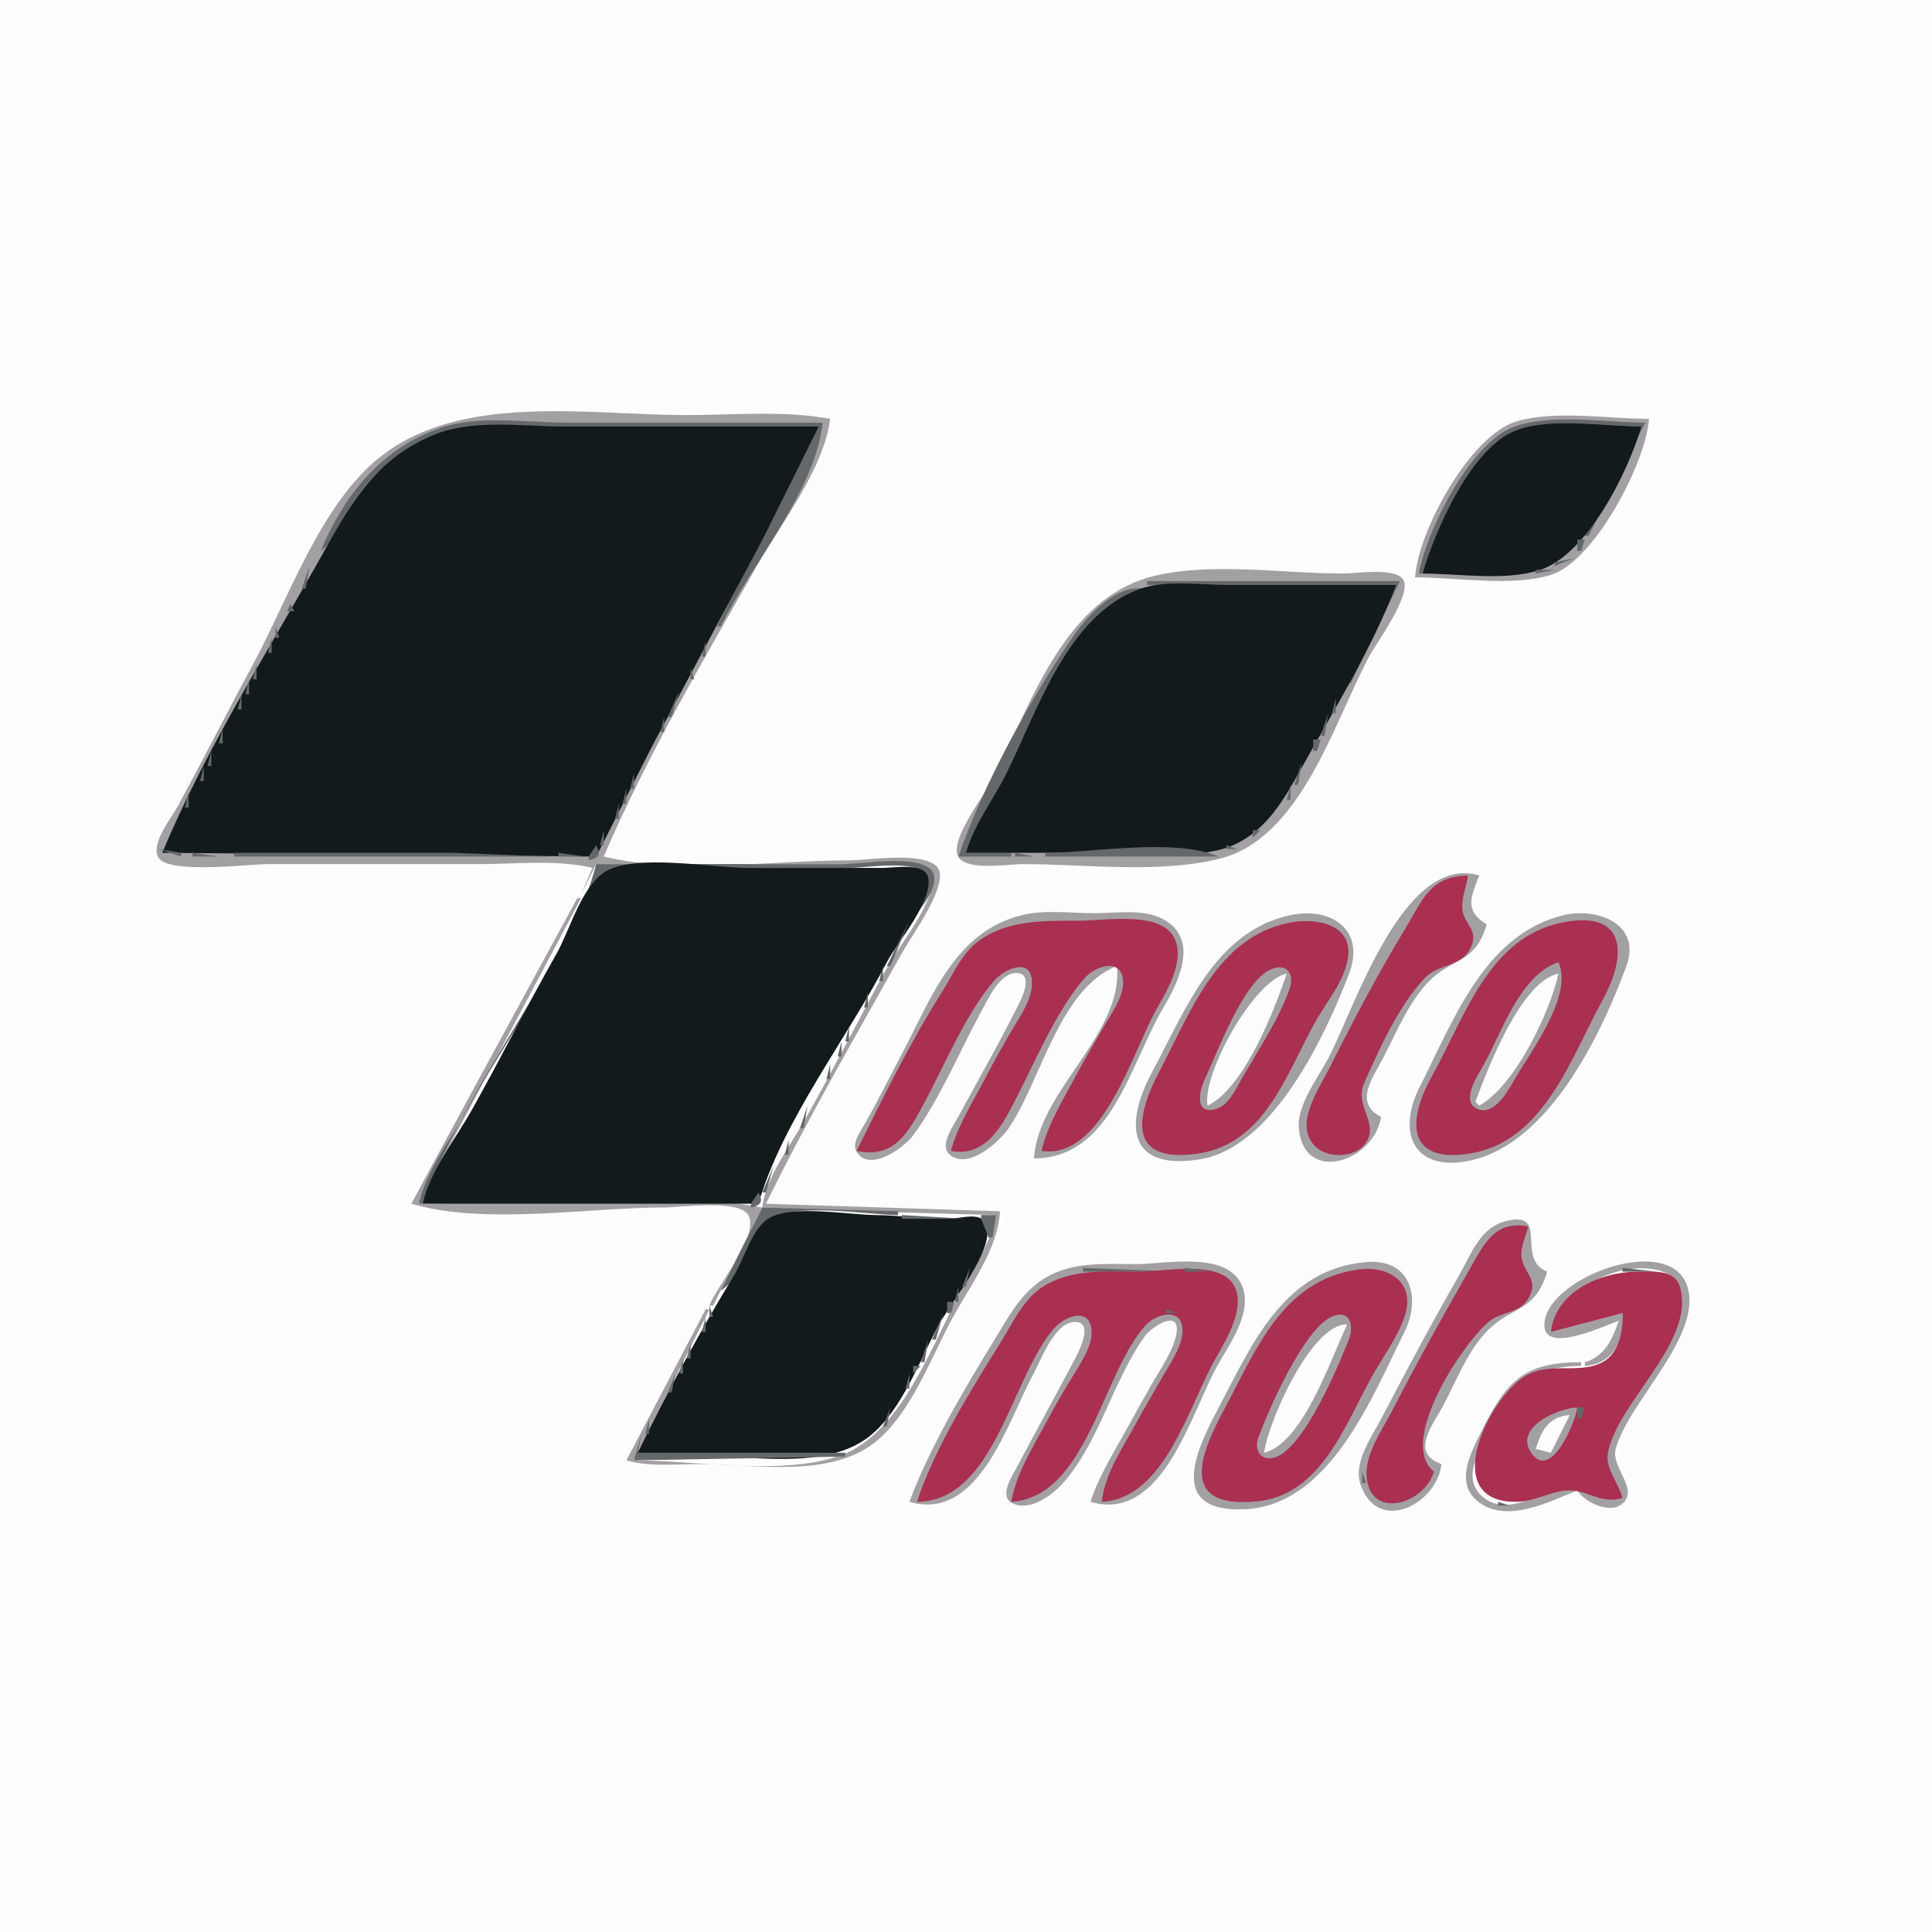
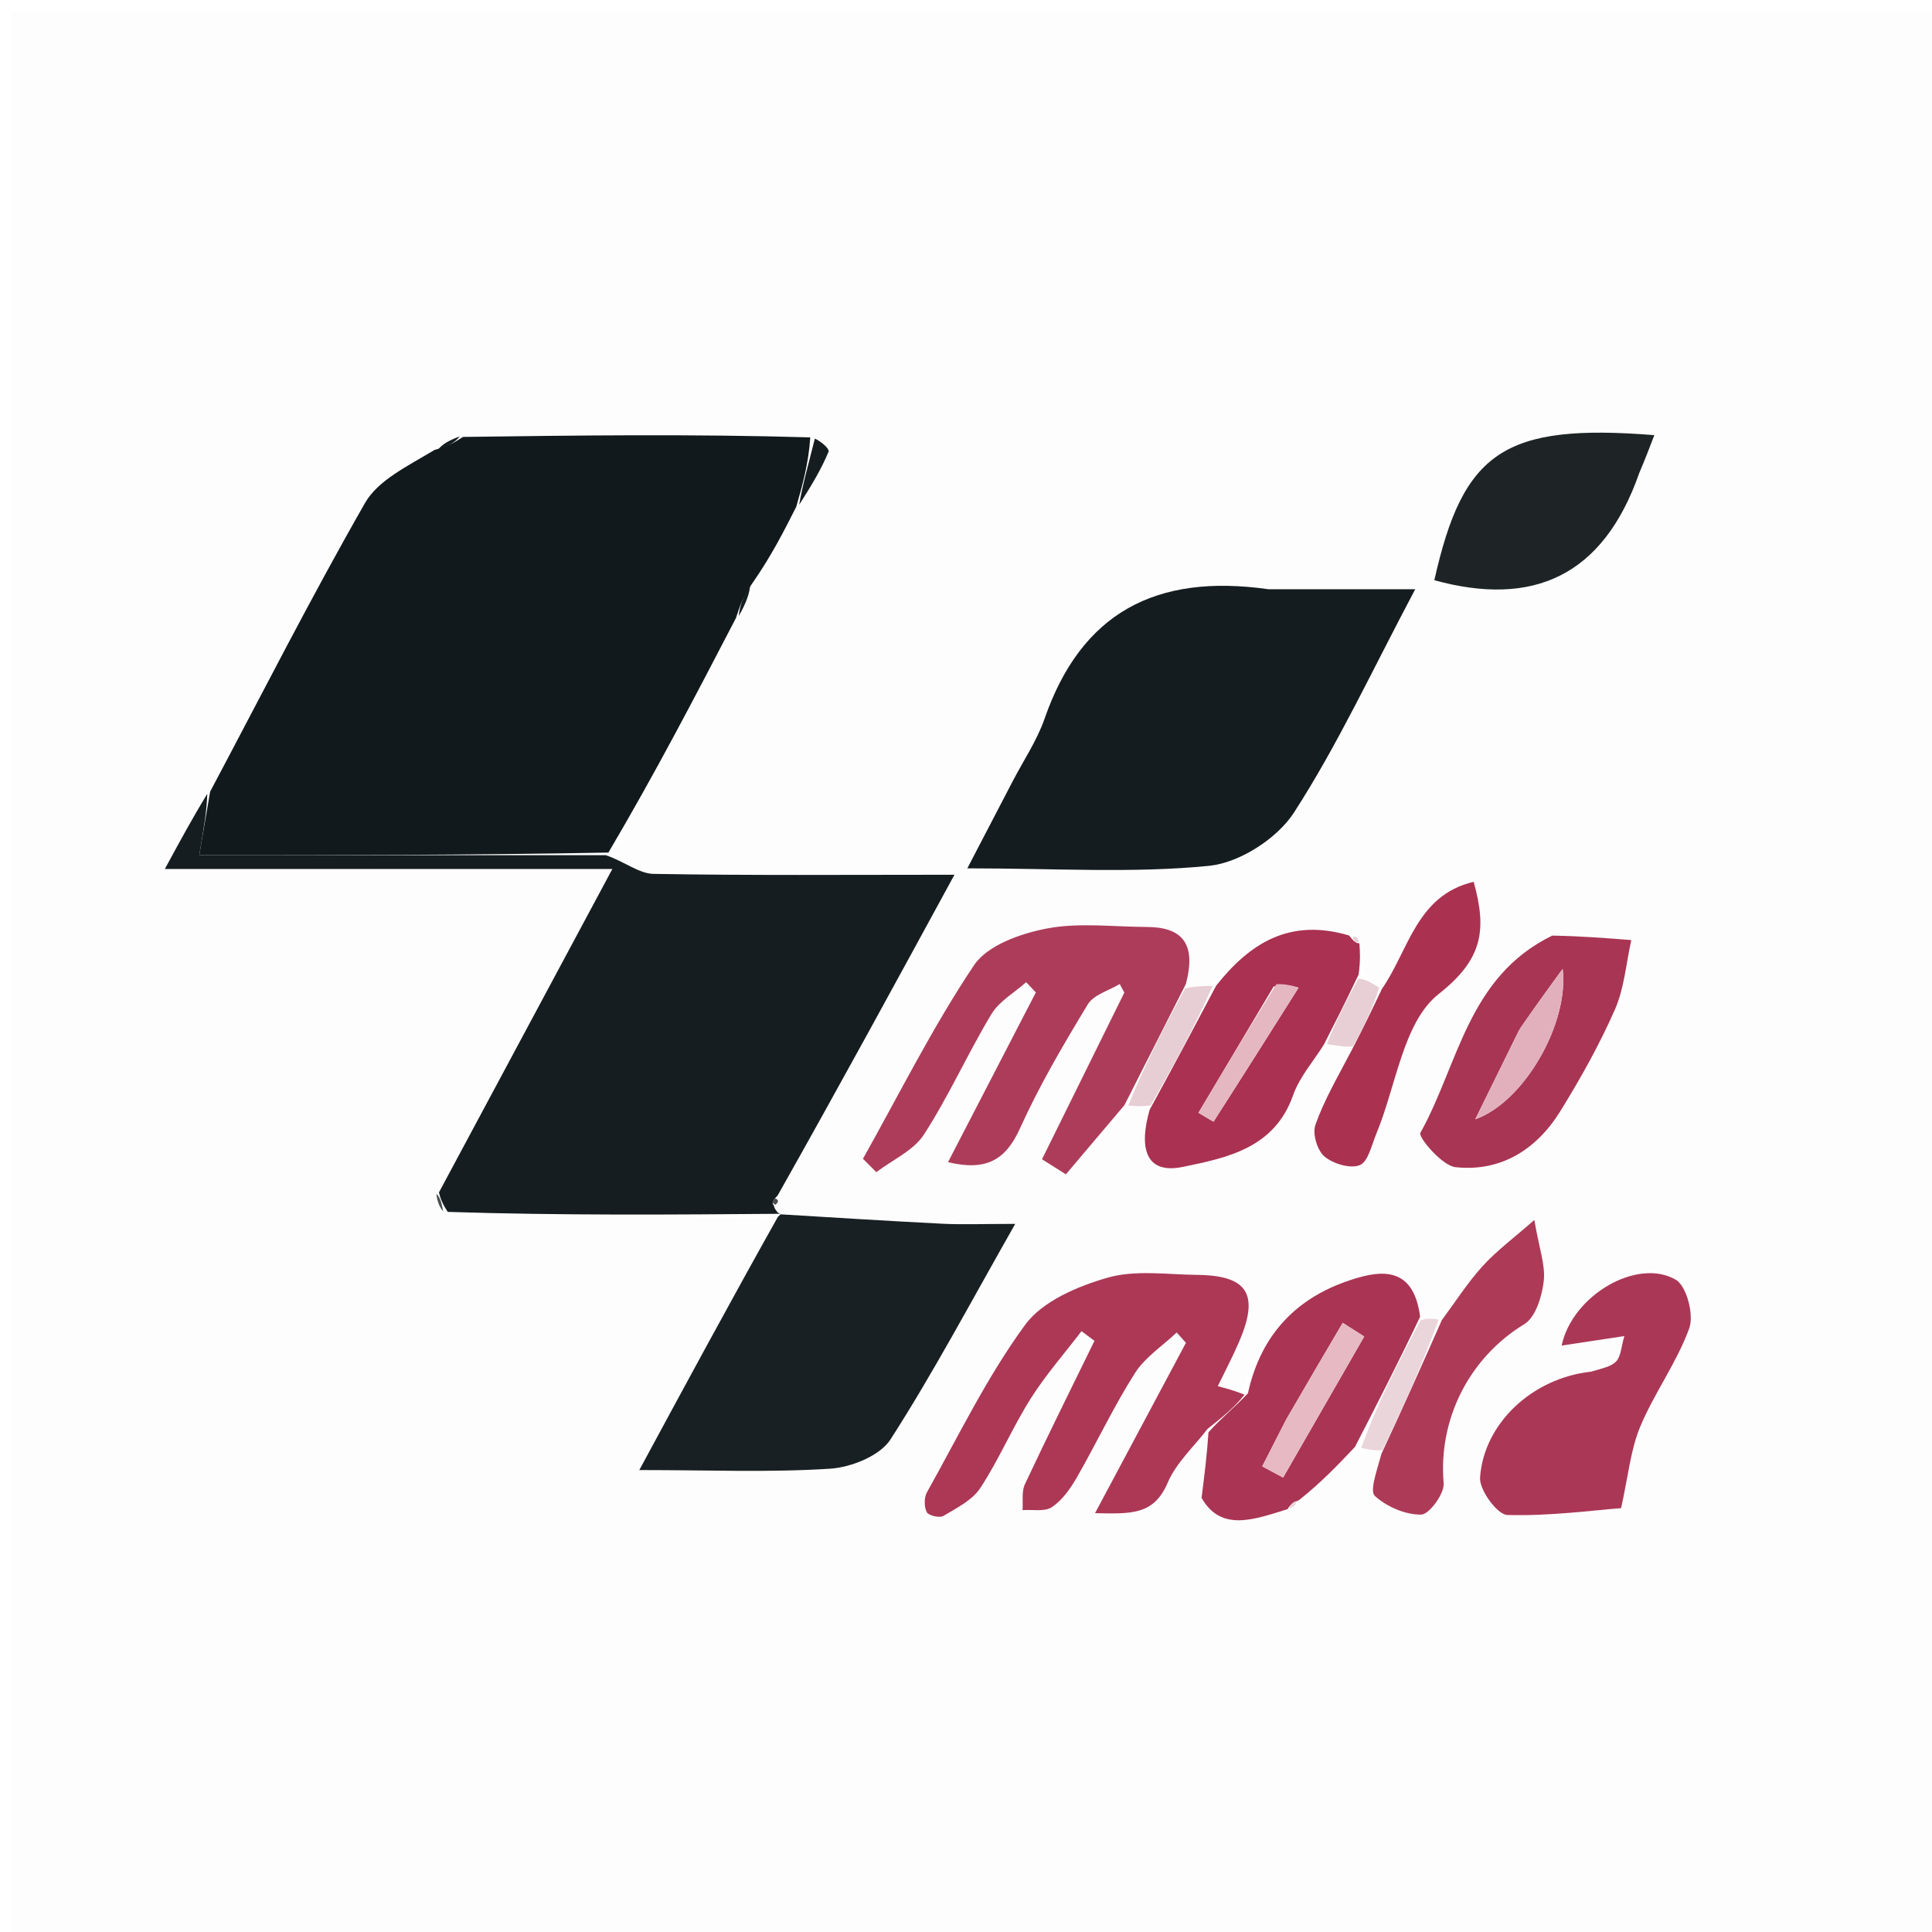
- <svg xmlns="http://www.w3.org/2000/svg" width="512" height="512">
-   <path style="fill:#fefdfd; stroke:none;" d="M0 0L0 512L512 512L512 0L0 0z" />
-   <path style="fill:#a3a0a3; stroke:none;" d="M157 230L154 237L158 229L226 229C230.088 229 245.976 226.701 247.006 232.228C248.193 238.593 238.283 250.567 235.306 256C227.841 269.621 220.814 283.488 213.15 297C209.158 304.037 203.062 311.881 202 320C173.305 314.673 140.192 319 111 319L154 238L153 238L124.705 289.999L109 319C128.432 324.744 155.695 320 176 320C180.275 320 196.547 317.621 198.481 322.318C200.848 328.066 190.056 340.536 188 346L189 346L202 320L227 321L264 322C262.788 328.718 258.563 335.072 255.27 341C247.447 355.082 239.225 379.596 223 385.601C207.674 391.273 184.271 387 168 387L188 347L187 347L166 387C172.012 388.777 178.761 388 185 388C199.602 388 219.634 391.865 231.816 382.275C241.424 374.711 246.797 359.53 252.576 349C257.248 340.486 264.49 330.942 265 321L203 319C214.112 296.275 227.047 274.107 239.349 252C241.526 248.088 252 233.793 248.342 229.742C244.528 225.52 230.264 228 225 228C204.558 228 179.889 231.735 160 227C171.239 200.79 186.467 174.805 200.568 150C207.079 138.547 218.342 124.234 220 111C207.713 108.719 194.469 110 182 110C155.96 110 122.043 103.894 100.428 121.348C84.846 133.93 76.444 158.691 67.08 176C60.257 188.613 53.784 201.421 46.906 214C45.285 216.964 39.687 223.882 42.082 227.397C44.992 231.668 66.067 229 71 229L127 229C136.749 229 147.479 227.733 157 230M375 153C385.899 153 400.564 155.575 411 152.348C422.55 148.777 436.264 122.459 437 111C426.258 111 412.342 108.649 402 111.638C389.648 115.208 375.816 140.721 375 153z" />
-   <path style="fill:#65686a; stroke:none;" d="M85 146C89.494 142.846 91.321 136.499 94.36 132C98.589 125.738 104.291 120.961 111.004 117.525C122.969 111.399 135.935 113 149 113L217 113L190 166L191 166C198.911 149.792 216.152 130.042 218 112L150 112C139.691 112 126.86 109.967 117 113.301C101.221 118.636 91.22 131.064 85 146M376 152L377 152C381.9 140.234 389.652 119.696 402 114.367C411.109 110.436 425.197 113 435 113L420 142L421 142L436 112C425.471 112 410.939 109.422 401.015 113.188C389.619 117.513 378.065 140.549 376 152z" />
-   <path style="fill:#121a1c; stroke:none;" d="M43 226L158 227L172.691 198L202.079 143L217 113L149 113C138.132 113 125.215 111.022 115 115.229C98.138 122.174 91.955 135.471 83.454 150.439C69.643 174.755 53.742 200.207 43 226M377 152C386.564 152 398.846 154.04 408 151.084C420.66 146.997 431.415 125.208 435 113C425.067 113 411.401 110.576 402 113.97C390.047 118.286 380.331 140.437 377 152z" />
-   <path style="fill:#65686a; stroke:none;" d="M418 143L418 146L419 146L420 143L418 143M417 146L418 147L417 146M84 147L83 150L84 147M412 149L412 150L417 148L412 149M82 150L80 156L81 156L82 150M407 151L407 152L412 151L407 151z" />
-   <path style="fill:#a3a0a3; stroke:none;" d="M306 152.598C282.182 158.315 273.26 186.274 263.46 205.985C261.418 210.093 251.088 222.918 254.083 227.258C256.538 230.816 267.23 229 271 229C287.645 229 306.735 231.56 323 227.624C344.797 222.35 353.491 191.399 362.836 174C364.815 170.314 374.283 157.485 371.864 153.603C369.793 150.281 359.386 152 356 152C340.403 152 321.17 148.957 306 152.598z" />
-   <path style="fill:#65686a; stroke:none;" d="M304 154L304 155L370 155L357 181L358 181L371 154L304 154M254 227L268 227L268 226L256 226C258.943 218.967 263.317 212.789 266.688 206C275.911 187.424 283.335 165.372 303 156C296.092 154.849 288.415 162.831 284.839 168C273.343 184.618 260.509 207.915 254 227z" />
-   <path style="fill:#121a1c; stroke:none;" d="M256 226L302 226C310.155 226 319.378 227.323 326.985 223.901C335.659 220 340.228 211.937 344.651 204C353.386 188.324 363.686 171.776 370 155L325 155C317.77 155 308.879 153.612 302 156.105C282.89 163.03 275.042 188.173 266.688 205C263.182 212.06 258.213 218.334 256 226z" />
-   <path style="fill:#65686a; stroke:none;" d="M79.333 156.667L79.667 157.333L79.333 156.667M78.333 158.667L78.667 159.333L78.333 158.667M77 160L76 162L78 162L77 160M75.333 163.667L75.667 164.333L75.333 163.667M74 165L75 166L74 165M73 166L73 169L74 169L73 166M189 167L188 170L189 167M72 169L71 173L72 173L72 169M187 170L186 174L187 174L187 170M70 173L69 176L70 173M185.333 174.667L185.667 175.333L185.333 174.667M68 176L67 180L68 180L68 176M184 176L185 177L184 176M183 177L183 180L184 180L183 177M66 180L65 184L66 184L66 180M182 180L183 181L182 180M181.333 181.667L181.667 182.333L181.333 181.667M356 182L357 183L356 182M180 183L177 190L178 190L180 183M355.333 183.667L355.667 184.333L355.333 183.667M64 184L63 188L64 188L64 184M354 185L353 189L354 189L354 185M62.333 188.667L62.667 189.333L62.333 188.667M352 189L350 195L351 195L352 189M61 190L60 193L61 190M176 190L175 194L176 194L176 190M59 193L58 197L59 197L59 193M174.333 194.667L174.667 195.333L174.333 194.667M173.333 196.667L173.667 197.333L173.333 196.667M348 196L348 199L349 199L350 196L348 196M57.333 197.667L57.667 198.333L57.333 197.667M172 198L173 199L172 198M56 199L55 203L56 203L56 199M347 199L346 202L347 199M171 200L172 201L171 200M170.333 201.667L170.667 202.333L170.333 201.667M345 202L343 208L344 208L345 202M54 203L53 207L54 207L54 203M169.333 203.667L169.667 204.333L169.333 203.667M168 205L167 209L168 209L168 205M52 207L51 210L52 207M342 208L341 212L342 212L342 208M166 209L165 213L166 213L166 209M50 210L49 214L50 214L50 210M340 212L341 213L340 212M164 213L163 217L164 217L164 213M339 213L340 214L339 213M48.333 214.667L48.667 215.333L48.333 214.667M338 214L334 220L338 214M47 216L48 217L47 216M46.333 217.667L46.667 218.333L46.333 217.667M162 217L161 220L162 217M45.333 219.667L45.667 220.333L45.333 219.667M160 220L159 224L160 224L160 220M332 220L332 222L334 220L332 220M44.333 221.667L44.667 222.333L44.333 221.667M329.667 222.333L330.333 222.667L329.667 222.333M43.333 223.667L43.667 224.333L43.333 223.667M328 223L329 224L328 223M158 224L156 227L156 228C158.649 227.432 159.355 226.412 158 224M325 224L325 225L328 225L325 224M42 225L48 227L48 226L42 225M323.667 225.333L324.333 225.667L323.667 225.333M51 226L51 227L58 227L51 226M62 226L62 227L146 227L120 226L62 226M148 226L148 227L155 227L148 226M269 226L269 227L274 227L269 226M277 226L277 227L323 227C311.061 221.99 290.003 226 277 226M158 229C152.372 250.845 134.806 274.24 123.83 294C119.438 301.907 113.033 310.113 111 319L112 319C120.284 296.374 136.068 273.717 148 252.715C151.513 246.532 155.042 233.475 162.104 230.603C167.288 228.495 175.465 230 181 230L225 230C229.478 230 241.826 227.855 245.069 231.434C247.382 233.985 242.909 240.334 242 243C244.318 240.706 250.134 233.298 246.381 230.179C242.01 226.546 228.473 229 223 229L158 229z" />
-   <path style="fill:#121a1c; stroke:none;" d="M112 319L201 319C207.296 297.188 224.468 275.218 235.025 255C237.78 249.722 247.527 238.54 245.918 232.318C244.957 228.602 236.791 230 234 230L198 230C188.745 230 168.277 226.133 160.376 231.028C154.059 234.941 151.035 246.478 147.5 252.715C139.786 266.323 132.767 280.358 125.125 294C120.726 301.853 114.022 310.184 112 319z" />
-   <path style="fill:#a3a0a3; stroke:none;" d="M366 296C358.585 292.224 363.916 285.501 366.742 280C370.085 273.494 373.399 265.553 378.518 260.228C384.819 253.675 390.899 255.563 394 245C387.984 241.328 389.76 237.787 392 232C372.151 226.135 359.383 266.012 352.245 280C349.498 285.381 343.662 292.678 344.202 299C345.488 314.057 364.218 307.845 366 296z" />
-   <path style="fill:#a93050; stroke:none;" d="M389 232C378.876 232.294 377.132 238.328 372.47 246C365.243 257.894 358.578 270.546 352.347 283C349.57 288.55 342.833 297.892 348.434 303.682C352.014 307.383 360.236 306.892 362.485 301.941C364.793 296.859 358.957 292.815 361.53 287C365.534 277.951 370.697 266.466 377.554 259.214C381.25 255.305 387.483 256.344 389.847 250.949C391.902 246.262 387.946 245.027 387.522 240.896C387.233 238.072 388.716 234.848 389 232z" />
-   <path style="fill:#65686a; stroke:none;" d="M389 232L390 233L389 232M388 236L389 237L388 236z" />
-   <path style="fill:#a3a0a3; stroke:none;" d="M296 256C297.738 274.162 275.204 288.882 274 307C294.584 306.941 299.478 281.923 308.34 267C312.592 259.84 317.895 248.573 307.985 243.457C302.851 240.807 295.597 242 290 242C283.93 242 276.93 241.051 271 242.47C253.152 246.741 246.883 264.34 239.16 279C235.822 285.337 232.611 291.761 229.093 298C227.985 299.963 225.539 303.063 227.086 305.397C230.606 310.708 239.661 304.061 241.946 300.957C249.214 291.086 254.205 278.758 260.081 268C261.837 264.785 265.143 257.319 269.809 257.886C274.624 258.471 269.472 267.079 268.495 269C263.874 278.093 258.767 287.011 253.92 296C252.68 298.299 248.856 303.566 251.647 305.971C256.516 310.169 264.826 302.612 267.301 298.996C275.962 286.346 280.645 262.042 296 256M342 242.518C321.886 246.808 314.146 267.727 305.374 284C298.012 297.659 298.567 310.36 318 307.23C337.432 304.1 351.245 274.436 357.532 258C361.929 246.504 352.859 240.202 342 242.518z" />
-   <path style="fill:#65686a; stroke:none;" d="M374 242L375 243L374 242z" />
-   <path style="fill:#a3a0a3; stroke:none;" d="M414 242.61C393.213 247.933 385.078 270.683 376.258 288C369.965 300.356 374.807 310.952 390 307.471C410.571 302.757 424.294 274.328 431.009 256C435.128 244.757 423.096 240.28 414 242.61z" />
-   <path style="fill:#65686a; stroke:none;" d="M241 244L235 256L236 256L241 244M270.667 244.333L271.333 244.667L270.667 244.333z" />
-   <path style="fill:#a93050; stroke:none;" d="M227 305C237.196 307.189 240.88 299.805 245.084 292C250.564 281.826 255.868 268.806 263.34 260.019C266.318 256.516 273.848 253.337 273.472 261.005C273.254 265.465 269.738 270.257 267.576 274C265.473 277.638 263.418 281.265 261.49 285C258.11 291.549 253.971 297.853 252 305C260.969 306.732 265.297 298.774 268.82 291.999C274.1 281.845 279.976 267.644 287.519 259.109C290.227 256.044 297.226 253.589 297.644 260.019C297.913 264.174 293.95 269.529 291.989 272.985C289.706 277.009 287.328 280.905 285.16 285.001C281.743 291.457 277.7 297.846 276 305C292.314 307.451 300.232 278.233 306.731 267C309.569 262.094 314.313 253.872 310.972 248.144C307.041 241.405 292.503 244 286 244C277.176 244 267.742 243.722 260.04 248.874C254.934 252.29 252.733 258 249.576 263C241.216 276.236 233.935 290.996 227 305z" />
-   <path style="fill:#65686a; stroke:none;" d="M305.667 244.333L306.333 244.667L305.667 244.333M340.667 244.333L341.333 244.667L340.667 244.333z" />
-   <path style="fill:#a93050; stroke:none;" d="M342 244.468C322.533 248.139 315.478 268.358 307.219 284C301.028 295.727 298.62 308.217 317 305.786C335.125 303.389 340.853 284.736 348.449 271C351.434 265.603 356.18 260.265 357.201 254C358.689 244.863 348.766 243.192 342 244.468z" />
-   <path style="fill:#65686a; stroke:none;" d="M413 244L414 245L413 244z" />
-   <path style="fill:#a93050; stroke:none;" d="M414 244.478C394.441 248.413 388.163 269.704 379.576 285C373.186 296.385 372.378 308.186 389 305.79C409.102 302.892 416.258 280.394 424.718 265C431.224 253.16 431.2 241.018 414 244.478z" />
-   <path style="fill:#65686a; stroke:none;" d="M423.667 244.333L424.333 244.667L423.667 244.333M309 245L310 246L309 245M337 245L338 246L337 245M354 245L355 246L354 245M391.333 245.667L391.667 246.333L391.333 245.667M428 245L429 246L428 245M265 246L266 247L265 246M372 246L373 247L372 246M408 246L409 247L408 246M311 247L312 248L311 247M333 247L334 248L333 247M356 247L357 248L356 247M429 247L430 248L429 247M402 249L403 250L402 249M357 250L358 251L357 250M369 250L370 251L369 250M368 253L369 254L368 253M367 254L368 255L367 254M267 255L268 256L267 255M291 255L292 256L291 255M385 255L386 256L385 255z" />
-   <path style="fill:#a3a0a3; stroke:none;" d="M413 255C402.853 258.459 398.131 273.186 393.306 282C391.883 284.599 386.918 291.603 391.323 293.783C395.581 295.891 399.182 289.89 400.821 286.999C405.325 279.059 417.095 263.958 413 255z" />
-   <path style="fill:#65686a; stroke:none;" d="M429 255L430 256L429 255M234 256L233 260L234 260L234 256z" />
-   <path style="fill:#a3a0a3; stroke:none;" d="M337.1 256.762C329.585 259.645 322.621 278.977 319.274 286C317.928 288.824 316.353 295.377 321.976 293.958C325.563 293.053 327.333 288.901 328.999 286C333.36 278.407 338.855 270.284 341.768 262.005C343.033 258.408 341.262 255.165 337.1 256.762z" />
-   <path style="fill:#65686a; stroke:none;" d="M366 257L367 258L366 257M428 257L429 258L428 257M287 258L288 259L287 258M321 258L322 259L321 258z" />
-   <path style="fill:#fefdfd; stroke:none;" d="M320 293C329.644 288.456 337.703 267.827 341 258C332.293 259.841 318.593 284.46 320 293z" />
-   <path style="fill:#65686a; stroke:none;" d="M365 258L366 259L365 258z" />
-   <path style="fill:#fefdfd; stroke:none;" d="M391 292L392 293C401.39 287.895 410.774 268.287 413 258C403.101 260.093 394.299 283.056 391 292z" />
-   <path style="fill:#65686a; stroke:none;" d="M333 259L334 260L333 259M393 259L394 260L393 259M232 260L231 263L232 260M251 260L252 261L251 260M286 260L287 261L286 260M285 261L286 262L285 261M332 261L333 262L332 261M363 262L364 263L363 262M230 263L229 267L230 267L230 263M284 263L285 264L284 263M331 263L332 264L331 263M283 264L284 265L283 264M340 264L341 265L340 264M412 264L413 265L412 264M295 266L296 267L295 266M339 266L340 267L339 266M361 266L362 267L361 266M228 267L226 272L228 267M271 267L272 268L271 267M329 267L330 268L329 267M246 268L247 269L246 268M294 268L295 269L294 268M338 268L339 269L338 268M349 268L350 269L349 268M245 269L246 270L245 269M327 270L328 271L327 270M337 270L338 271L337 270M359 270L360 271L359 270M387 270L388 271L387 270M409 270L410 271L409 270M225 272L224 276L225 276L225 272M244 272L245 273L244 272M326 272L327 273L326 272M408 272L409 273L408 272M267 274L268 275L267 274M325 274L326 275L325 274M223 276L222 280L223 280L223 276M242 276L243 277L242 276M253 276L254 277L253 276M345 276L346 277L345 276M265 277L266 278L265 277M344 277L345 278L344 277M405 277L406 278L405 277M354 279L355 280L354 279M221.333 280.667L221.667 281.333L221.333 280.667M322 280L323 281L322 280M404 280L405 281L404 280M308 281L309 282L308 281M321 281L322 282L321 281M403 281L404 282L403 281M220 282L219 286L220 286L220 282M286 282L287 283L286 282M415 282L416 283L415 282M238 283L239 284L238 283M248 285L249 286L248 285M296 285L297 286L296 285M306 285L307 286L306 285M319 285L320 286L319 285M391 285L392 286L391 285M218 286L217 289L218 286M260 287L261 288L260 287M305 287L306 288L305 287M318 287L319 288L318 287M350 287L351 288L350 287M400 287L401 288L400 287M270 288L271 289L270 288M317.333 288.667L317.667 289.333L317.333 288.667M327 288L328 289L327 288M349 288L350 289L349 288M294 289L295 290L294 289M399 289L400 290L399 289M216 290L215 293L216 290M269 290L270 291L269 290M293 291L294 292L293 291M316 291L317 292L316 291M244 292L245 293L244 292M268 292L269 293L268 292M409 292L410 293L409 292M214 293L212 299L213 299L214 293M233 293L234 294L233 293M256 294L257 295L256 294M346.333 294.667L346.667 295.333L346.333 294.667M408 294L409 295L408 294M232 295L233 296L232 295M243 295L244 296L243 295M374 295L375 296L374 295M242 296L243 297L242 296M231 297L232 298L231 297M266 297L267 298L266 297M332 297L333 298L332 297M373 298L374 299L373 298M404 298L405 299L404 298M211 299L212 300L211 299M230 299L231 300L230 299M264 299L265 300L264 299M210.333 300.667L210.667 301.333L210.333 300.667M363 300L364 301L363 300M287 301L288 302L287 301M301 301L302 302L301 301M346 301L347 302L346 301M374 301L375 302L374 301M209 302L208 306L209 306L209 302M252 302L253 303L252 302M276 302L277 303L276 302M375 302L376 303L375 302M227 303L228 304L227 303M260 303L261 304L260 303M347 303L348 304L347 303M275 304L276 305L275 304M393 304L394 305L393 304M227.667 305.333L228.333 305.667L227.667 305.333M252 305L253 306L252 305M276.667 305.333L277.333 305.667L276.667 305.333M309.667 305.333L310.333 305.667L309.667 305.333M319 305L320 306L319 305M360 305L361 306L360 305M377 305L378 306L377 305M391 305L392 306L391 305M207 306L206 309L207 306M205 309L202 316L203 316L205 309M201 316L199 319L199 320C201.649 319.432 202.355 318.412 201 316M202 320L191 342C197.7 337.902 197.725 328.442 203.474 323.603C209.709 318.356 230.02 322 238 322L238 321L202 320z" />
-   <path style="fill:#121a1c; stroke:none;" d="M169 385C175.044 386.639 181.767 386 188 386C201.411 386 219.871 389.44 230.896 380.25C239.189 373.337 243.763 360.338 248.836 351.004C251.855 345.448 263.969 330.787 261.343 324.434C260.16 321.575 256.345 322.474 254 322.718C246.556 323.494 239.403 322.036 232 322.001C225.001 321.967 209.381 319.09 203.474 323.028C199.243 325.848 197.153 333.711 194.551 337.961C185.311 353.053 176.776 369.068 169 385z" />
-   <path style="fill:#65686a; stroke:none;" d="M239 322L239 323L256 323L239 322M260 322L260 323L262 328L263 328L264 322L260 322z" />
-   <path style="fill:#a3a0a3; stroke:none;" d="M382 388C373.42 384.961 379.856 377.581 382.742 372C386.036 365.628 389.299 357.364 394.518 352.314C401.054 345.989 406.944 347.589 410 337C401.692 333.621 410.313 321.438 400 323.384C392.363 324.825 390.149 331.915 386.705 337.91C379.512 350.435 372.709 363.188 366.025 376C363.314 381.195 358.332 387.828 360.743 393.981C365.71 406.656 380.944 398.256 382 388z" />
-   <path style="fill:#65686a; stroke:none;" d="M400 324L401 325L400 324z" />
-   <path style="fill:#a93050; stroke:none;" d="M380 390C370.484 382.432 386.795 357.084 394.34 350.43C397.804 347.374 402.724 348.355 405.156 343.892C407.797 339.043 404.049 337.713 403.255 333.385C402.781 330.799 404.42 327.508 405 325C395.857 323.214 392.939 330.325 389.125 336.985C382.151 349.163 375.306 361.504 368.861 374C366.288 378.989 361.833 385.172 362.152 390.999C362.81 403.021 377.47 398.731 380 390z" />
-   <path style="fill:#65686a; stroke:none;" d="M404 324L405 325L404 324M398 325L399 326L398 325M395 326L396 327L395 326M404 327L405 328L404 327M261 328L260 331L261 328M259 332L258 335L259 332M391 332L392 333L391 332z" />
-   <path style="fill:#a3a0a3; stroke:none;" d="M241 398C259.423 403.443 267.076 376.643 273.92 364C275.958 360.235 279.567 350.257 284.938 350.331C290.548 350.409 284.96 359.96 283.88 362C279.103 371.024 274.16 379.973 269.374 389C268.138 391.332 264.644 396.572 268.333 398.393C272.965 400.678 278.941 396.169 281.775 392.957C291.345 382.11 294.955 365.895 303.395 354.094C305.094 351.719 312.815 346.611 311.782 353.305C311.086 357.816 307.359 363.064 305.128 367C302.865 370.992 300.629 374.98 298.414 379C295.085 385.04 291.078 391.434 289 398C308.083 403.638 315.519 374.701 322.579 362C325.771 356.257 331.934 348.037 329.254 341.015C325.548 331.308 308.976 335 301 335C292.829 335 284.376 334.265 277.04 338.633C270.627 342.453 267.334 348.862 263.579 355C255.556 368.112 246.334 383.625 241 398M362 334.465C339.894 336.398 331.604 356.712 322.449 374C316.245 385.716 309.979 400.909 330 399.96C352.448 398.896 363.66 370.117 372.19 353C376.679 343.992 373.916 333.423 362 334.465z" />
-   <path style="fill:#65686a; stroke:none;" d="M390 334L391 335L390 334z" />
-   <path style="fill:#a3a0a3; stroke:none;" d="M429 350C427.305 354.959 425.283 359.445 420 361L420 362C427.568 361.428 430.678 355.089 430 348L411 353C412.426 343.76 424.165 336.932 433 336.188C437.595 335.802 444.287 336.707 445.526 342.019C446.91 347.953 441.162 355.055 438.551 360C435.01 366.707 424.909 379.389 425.526 387C425.805 390.443 428.752 393.791 430 397C424.189 398.319 421.352 394.647 416 394.542C409.048 394.405 399.448 402.752 392.642 396.41C387.793 391.893 391.351 385.657 393.836 381C400.205 369.068 404.468 362.04 419 362L419 361C403.413 361 399.091 366.223 392.248 380C389.432 385.668 385.475 393.522 392.133 398.258C399.769 403.688 410.704 397.871 418 395C420.055 398.29 427.932 402.106 430.867 397.4C433.188 393.681 426.998 388.481 428.166 384C431.367 371.721 451.228 354.097 447.191 341.019C442.736 326.582 411.007 338.15 409.337 350.15C408.014 359.657 425.41 351.222 429 350z" />
-   <path style="fill:#65686a; stroke:none;" d="M257 336L255 341L256 341L257 336M287 336L287 337L312 337L287 336z" />
-   <path style="fill:#a93050; stroke:none;" d="M243 398C263.701 397.815 267.829 365.24 279.34 352.045C282.201 348.764 289.047 346.087 289.292 353.005C289.44 357.189 285.558 362.55 283.492 366C281.32 369.629 279.225 373.267 277.233 377C273.679 383.662 269.299 390.48 268 398C288.133 396.704 292.016 363.898 303.599 351.225C306.659 347.876 313.656 346.397 313.378 353.005C313.199 357.257 309.445 362.359 307.421 366C305.37 369.69 303.168 373.28 301.164 377C297.598 383.621 292.78 390.385 292 398C308.758 397.131 315.029 372.485 322.144 360C324.985 355.015 330.467 346.161 326.821 340.344C322.781 333.9 308.336 336.998 302 337C293.548 337.003 284.74 336.153 277.093 340.542C271.463 343.774 268.901 349.726 265.634 355C257.601 367.968 247.76 383.527 243 398z" />
-   <path style="fill:#65686a; stroke:none;" d="M314 336L314 337L321 337L314 336M358.667 336.333L359.333 336.667L358.667 336.333z" />
-   <path style="fill:#a93050; stroke:none;" d="M360 336.433C339.714 339.188 332.776 358.013 324.164 374C317.327 386.693 313.119 399.784 333 397.896C350.055 396.276 356.38 377.726 363.46 365C366.359 359.79 370.218 354.666 372.185 349C375.284 340.075 368.308 335.305 360 336.433z" />
-   <path style="fill:#65686a; stroke:none;" d="M366.667 336.333L367.333 336.667L366.667 336.333M389 336L390 337L389 336M430 336L430 337L439 337L430 336M284 337L285 338L284 337M324 337L325 338L324 337M369 337L370 338L369 337M406 337L407 338L406 337z" />
-   <path style="fill:#a93050; stroke:none;" d="M411 353L430 348C430.187 352.472 429.167 358.517 424.787 360.937C418.357 364.489 409.9 360.387 403.263 365.283C393.122 372.765 382 398.321 402 397.995C406.716 397.919 410.494 395.392 415 395.006C420.55 394.531 423.979 398.759 430 397C428.997 393.145 425.31 389.022 426.113 385C428.811 371.495 448.385 356.373 445.502 342.044C444.337 336.255 438.693 336.992 434 337C424.267 337.016 412.203 342.197 411 353z" />
-   <path style="fill:#65686a; stroke:none;" d="M443 337L444 338L443 337M282 338L283 339L282 338M325 338L326 339L325 338M352 338L353 339L352 338M388 338L389 339L388 338M407 338L408 339L407 338M424 338L425 339L424 338M278 339L279 340L278 339M371 339L372 340L371 339M422 339L423 340L422 339M327 340L328 341L327 340M445.333 340.667L445.667 341.333L445.333 340.667M254 341L253 345L254 345L254 341M386 341L387 342L386 341M406 341L407 342L406 341M190.333 343.667L190.667 344.333L190.333 343.667M189 345L190 346L189 345M251 345L251 348L252 348L253 345L251 345M384 345L385 346L384 345M404 345L405 346L404 345M188 346L188 349L189 349L188 346M270 346L271 347L270 346M383 346L384 347L383 346M284.667 347.333L285.333 347.667L284.667 347.333M309 347L309 348L312 348L309 347M339 347L340 348L339 347M250 348L247 355L248 355L250 348M269 348L270 349L269 348M282 348L283 349L282 348M327 348L328 349L327 348z" />
-   <path style="fill:#a3a0a3; stroke:none;" d="M353.079 348.877C345.625 351.93 336.172 373.572 333.472 380.995C332.269 384.303 334.147 387.432 337.951 386.199C345.57 383.729 354.651 362.169 357.455 355.001C358.86 351.41 357.88 346.911 353.079 348.877z" />
-   <path style="fill:#65686a; stroke:none;" d="M411 348L412 349L411 348M187 349L186 353L187 353L187 349M304 349L305 350L304 349M351 349L352 350L351 349M382 349L383 350L382 349M444 349L445 350L444 349z" />
-   <path style="fill:#fefdfd; stroke:none;" d="M335 385C345.312 382.474 352.692 360.055 357 351C347.645 350.645 336.089 376.677 335 385z" />
-   <path style="fill:#65686a; stroke:none;" d="M381 350L382 351L381 350M279 351L280 352L279 351M349 351L350 352L349 351M302 352L303 353L302 352M370 352L371 353L370 352M380 352L381 353L380 352M185 353L184 356L185 353M335 353L336 354L335 353M266 354L267 355L266 354M313 354L314 355L313 354M379 354L380 355L379 354M246 355L244 361L245 361L246 355M300 355L301 356L300 355M347 355L348 356L347 355M183 356L182 360L183 360L183 356M288 356L289 357L288 356M299 356L300 357L299 356M346 356L347 357L346 356M428 356L429 357L428 356M355 358L356 359L355 358M377 358L378 359L377 358M439 358L440 359L439 358M181 360L180 364L181 364L181 360M262 360L263 361L262 360M354 360L355 361L354 360M426 360L427 361L426 360M261 361L262 362L261 361M386 361L387 362L386 361M425 361L426 362L425 361M242 362L242 364L244 362L242 362M343 362L344 363L343 362M179 364L177 369L178 369L179 364M241 364L240 368L241 368L241 364M260 364L261 365L260 364M342 364L343 365L342 364M283 366L284 367L283 366M341 366L342 367L341 366M239.333 368.667L239.667 369.333L239.333 368.667M269 368L270 369L269 368M400 368L401 369L400 368M176 369L175 372L176 369M326 369L327 370L326 369M238 370L239 371L238 370M433 370L434 371L433 370M237.333 371.667L237.667 372.333L237.333 371.667M256 371L257 372L256 371M359 371L360 372L359 371M370 371L371 372L370 371M291 372L292 373L291 372M338 372L339 373L338 372M174 373L173 376L174 373M236 373L234 378L235 378L236 373M324 373L325 374L324 373M337 373L338 374L337 373z" />
-   <path style="fill:#a3a0a3; stroke:none;" d="M418 373C413.278 373.043 400.629 378.345 406.046 385.381C411.292 392.195 417.652 376.393 418 373z" />
-   <path style="fill:#65686a; stroke:none;" d="M418 373L418 376L419 376L420 373L418 373M431 374L432 375L431 374M254 375L255 376L254 375M336 375L337 376L336 375M357 375L358 376L357 375M396 375L397 376L396 375z" />
-   <path style="fill:#fefdfd; stroke:none;" d="M407 384L411 385L416 375C410.391 375.435 408.581 378.92 407 384z" />
-   <path style="fill:#65686a; stroke:none;" d="M172 376L171 380L172 380L172 376M301 376L302 377L301 376M335 377L336 378L335 377M407 377L408 378L407 377M233 378L234 379L233 378M232 379L233 380L232 379M311 379L312 380L311 379M321 379L322 380L321 379M366 379L367 380L366 379M170 380L168 387L224 386L224 385L169 385L170 380M229 382L232 380L229 382M286 380L287 381L286 380M333 380L334 381L333 380M343 380L344 381L343 380M365 380L366 381L365 380M376 380L377 381L376 380M310 381L311 382L310 381M342 381L343 382L342 381M415 381L416 382L415 381M225 385L229 382L225 385M332 382L333 383L332 382M375 382L376 383L375 382M309 383L310 384L309 383M260 384L261 385L260 384M284 384L285 385L284 384M283 385L284 386L283 385M317 386L318 387L317 386M362 386L363 387L362 386M248 387L249 388L248 387M390 387L391 388L390 387M258 388L259 389L258 388M282 389L283 390L282 389M348 389L349 390L348 389M378 389L379 390L378 389M257 390L258 391L257 390M305 390L306 391L305 390M361 390L361 393L362 393L361 390M389.333 390.667L389.667 391.333L389.333 390.667M246 391L247 392L246 391M346 391L347 392L346 391M245 392L246 393L245 392M269 392L270 393L269 392M345 392L346 393L345 392M303 393L304 394L303 393M268 394L269 395L268 394M317 394L318 395L317 394M362 394L363 395L362 394M243 395L244 396L243 395M301 395L302 396L301 395M318 395L319 396L318 395M391 395L392 396L391 395M274 396L275 397L274 396M291.333 396.667L291.667 397.333L291.333 396.667M319 396L320 397L319 396M409 396L410 397L409 396M297 397L298 398L297 397M320 397L321 398L320 397M392 397L393 398L392 397M408 397L409 398L408 397M397 398L397 399L400 399L397 398z" />
+ <svg xmlns="http://www.w3.org/2000/svg" version="1.1" id="Layer_1" x="0px" y="0px" width="100%" viewBox="0 0 192 192" enable-background="new 0 0 192 192" xml:space="preserve">
+   <path fill="#FDFDFD" opacity="1" stroke="none" d=" M130,193   C86.695,193 43.889,193 1.042,193   C1.042,129.07 1.042,65.139 1.042,1.104   C64.889,1.104 128.777,1.104 192.833,1.104   C192.833,65 192.833,129 192.833,193   C172.139,193 151.32,193 130,193  M133.966,104.901   C132.85,107.193 131.547,109.419 130.718,111.81   C130.415,112.684 130.911,114.337 131.627,114.936   C132.493,115.66 134.192,116.17 135.133,115.79   C135.966,115.453 136.31,113.792 136.775,112.676   C138.753,107.922 139.445,101.564 142.968,98.791   C147.371,95.324 147.776,92.422 146.453,87.632   C140.741,88.974 139.987,94.483 136.777,97.998   C136.261,97.658 135.744,97.319 135.275,96.168   C135.214,95.36 135.153,94.552 135.01,93.37   C134.881,93.124 134.68,92.981 133.69,92.59   C128.083,91.194 124.152,93.807 120.154,98.001   C119.446,98.001 118.739,98.001 118.172,97.15   C118.964,93.643 117.348,92.133 113.972,92.121   C110.642,92.11 107.223,91.66 104.011,92.278   C101.418,92.776 98.124,93.94 96.798,95.92   C92.693,102.048 89.379,108.707 85.759,115.16   C86.202,115.603 86.645,116.045 87.088,116.487   C88.697,115.263 90.785,114.349 91.818,112.752   C94.295,108.923 96.166,104.707 98.52,100.791   C99.294,99.503 100.804,98.658 101.978,97.61   C102.299,97.949 102.62,98.287 102.941,98.626   C100.06,104.195 97.178,109.763 94.211,115.496   C97.984,116.398 99.938,115.303 101.366,112.137   C103.286,107.88 105.677,103.82 108.101,99.818   C108.685,98.855 110.193,98.451 111.276,97.79   C111.429,98.074 111.582,98.358 111.735,98.642   C109.008,104.163 106.28,109.685 103.553,115.206   C104.344,115.705 105.135,116.204 105.927,116.703   C107.866,114.411 109.806,112.12 112.509,109.908   C113.019,109.94 113.529,109.972 113.86,110.857   C113.194,113.951 113.751,116.749 117.545,115.966   C121.93,115.061 126.657,114.117 128.51,108.836   C129.145,107.026 130.527,105.477 132.163,103.728   C132.829,103.893 133.494,104.058 133.966,104.901  M136.934,145.011   C136.799,146.279 136.091,148.182 136.646,148.681   C137.829,149.745 139.674,150.542 141.234,150.52   C142.035,150.508 143.558,148.435 143.469,147.403   C142.919,140.989 146.046,134.902 151.49,131.589   C152.612,130.905 153.237,128.835 153.415,127.325   C153.599,125.752 152.964,124.084 152.48,121.237   C150.436,123.036 148.735,124.292 147.34,125.826   C145.842,127.475 144.63,129.384 142.651,131.087   C142.223,131.032 141.794,130.976 141.293,130.175   C140.468,125.744 137.169,126.254 134.332,127.167   C129.02,128.878 125.339,132.449 123.349,138.361   C122.573,138.16 121.797,137.96 121.021,137.76   C121.736,136.278 122.509,134.82 123.156,133.309   C125.164,128.621 123.993,126.748 118.986,126.697   C115.996,126.666 112.835,126.179 110.061,126.977   C107.084,127.833 103.595,129.313 101.879,131.656   C98.096,136.818 95.266,142.682 92.12,148.299   C91.825,148.825 91.829,149.748 92.101,150.278   C92.275,150.618 93.373,150.877 93.747,150.654   C95.068,149.867 96.621,149.097 97.419,147.882   C99.276,145.052 100.607,141.88 102.415,139.013   C103.907,136.648 105.776,134.522 107.479,132.291   C107.908,132.611 108.338,132.93 108.768,133.25   C106.449,137.997 104.094,142.726 101.851,147.508   C101.508,148.239 101.683,149.214 101.618,150.075   C102.613,150.001 103.832,150.259 104.548,149.773   C105.574,149.078 106.384,147.926 107.021,146.817   C108.988,143.389 110.672,139.789 112.788,136.461   C113.796,134.876 115.532,133.754 116.938,132.423   C117.245,132.764 117.551,133.106 117.857,133.448   C114.976,138.847 112.095,144.245 108.822,150.378   C112.342,150.435 114.656,150.62 116.046,147.347   C116.889,145.363 118.654,143.771 120.186,142.68   C119.951,144.551 119.717,146.421 119.411,148.858   C121.354,152.283 124.68,150.992 128.385,149.857   C128.662,149.718 128.874,149.513 129.68,149.056   C131.338,147.301 132.997,145.546 135.906,144.028   C136.323,144.103 136.741,144.179 136.934,145.011  M43.111,118.755   C43.431,119.422 43.751,120.088 44.99,120.886   C55.873,120.799 66.756,120.712 76.978,121.222   C72.604,129.313 68.23,137.405 63.534,146.093   C70.533,146.093 76.534,146.344 82.493,145.958   C84.596,145.822 87.451,144.676 88.497,143.049   C92.765,136.412 96.464,129.41 100.893,121.629   C97.603,121.629 95.63,121.712 93.666,121.613   C88.28,121.343 82.897,120.998 77.029,120.351   C76.985,120.16 76.941,119.97 77.232,119.666   C77.414,119.438 77.397,119.225 77.678,118.456   C83.252,108.227 88.825,97.998 94.854,86.931   C84.071,86.931 74.504,87.012 64.942,86.845   C63.504,86.819 62.087,85.636 61.159,84.467   C65.153,76.782 69.148,69.097 73.693,61.028   C74.104,60.011 74.515,58.993 75.479,57.588   C76.696,55.179 77.914,52.771 79.712,49.966   C80.616,48.288 81.617,46.649 82.338,44.895   C82.471,44.573 81.471,43.786 80.086,42.968   C68.728,43.119 57.369,43.27 45.37,43.323   C44.637,43.748 43.904,44.172 42.519,44.613   C40.394,46.384 37.556,47.746 36.269,49.996   C30.886,59.412 25.969,69.093 20.317,79.105   C19.157,81.244 17.997,83.384 16.383,86.358   C24.278,86.358 31.351,86.358 38.425,86.358   C45.59,86.358 52.755,86.358 60.856,86.358   C54.694,97.85 49.157,108.176 43.111,118.755  M125.561,58.555   C114.832,56.959 107.454,60.933 103.811,71.416   C103.054,73.595 101.714,75.572 100.639,77.64   C99.251,80.309 97.86,82.977 96.132,86.295   C104.882,86.295 112.578,86.797 120.149,86.047   C123.17,85.748 126.925,83.337 128.592,80.755   C132.974,73.969 136.393,66.561 140.644,58.557   C135.389,58.557 130.962,58.557 125.561,58.555  M157.682,136.324   C152.289,136.941 147.45,141.46 147.086,146.843   C147.002,148.077 148.804,150.526 149.794,150.556   C153.976,150.681 158.179,150.103 161.101,149.879   C161.811,146.709 162.038,144.097 162.999,141.792   C164.4,138.433 166.642,135.407 167.877,132.003   C168.362,130.667 167.615,127.801 166.534,127.175   C162.719,124.963 156.255,128.71 155.194,133.72   C157.202,133.417 159.056,133.137 161.425,132.779   C161.11,133.861 161.09,134.761 160.634,135.271   C160.15,135.81 159.252,135.978 157.682,136.324  M153.901,93.125   C145.843,97.072 144.941,105.811 141.154,112.583   C140.922,112.999 143.302,115.845 144.639,115.991   C149.141,116.484 152.703,114.236 155.052,110.445   C157.066,107.195 158.948,103.827 160.485,100.334   C161.423,98.204 161.599,95.738 162.117,93.424   C159.618,93.227 157.12,93.031 153.901,93.125  M163.073,46.722   C163.499,45.612 163.925,44.501 164.406,43.244   C149.472,42.061 145.403,44.868 142.543,57.662   C152.341,60.355 159.311,57.266 163.073,46.722  z" />
+   <path fill="#11191C" opacity="1" stroke="none" d=" M46.011,43.421   C57.369,43.27 68.728,43.119 80.524,43.466   C80.351,46.097 79.741,48.23 79.131,50.363   C77.914,52.771 76.696,55.179 74.838,57.862   C73.846,59.229 73.494,60.32 73.142,61.411   C69.148,69.097 65.153,76.782 60.463,84.728   C46.462,84.988 33.156,84.988 19.802,84.988   C20.228,82.496 20.555,80.586 20.881,78.677   C25.969,69.093 30.886,59.412 36.269,49.996   C37.556,47.746 40.394,46.384 43.199,44.707   C44.59,44.342 45.3,43.881 46.011,43.421  z" />
+   <path fill="#161D20" opacity="1" stroke="none" d=" M20.599,78.891   C20.555,80.586 20.228,82.496 19.802,84.988   C33.156,84.988 46.462,84.988 60.214,84.988   C62.087,85.636 63.504,86.819 64.942,86.845   C74.504,87.012 84.071,86.931 94.854,86.931   C88.825,97.998 83.252,108.227 77.279,118.81   C76.713,119.374 76.719,119.579 76.897,119.779   C76.941,119.97 76.985,120.16 77.306,120.511   C77.584,120.67 77.639,120.625 77.639,120.625   C66.756,120.712 55.873,120.799 44.498,120.437   C43.878,119.493 43.749,118.998 43.62,118.503   C49.157,108.176 54.694,97.85 60.856,86.358   C52.755,86.358 45.59,86.358 38.425,86.358   C31.351,86.358 24.278,86.358 16.383,86.358   C17.997,83.384 19.157,81.244 20.599,78.891  z" />
+   <path fill="#151C1F" opacity="1" stroke="none" d=" M126.048,58.556   C130.962,58.557 135.389,58.557 140.644,58.557   C136.393,66.561 132.974,73.969 128.592,80.755   C126.925,83.337 123.17,85.748 120.149,86.047   C112.578,86.797 104.882,86.295 96.132,86.295   C97.86,82.977 99.251,80.309 100.639,77.64   C101.714,75.572 103.054,73.595 103.811,71.416   C107.454,60.933 114.832,56.959 126.048,58.556  z" />
+   <path fill="#192023" opacity="1" stroke="none" d=" M77.549,120.676   C82.897,120.998 88.28,121.343 93.666,121.613   C95.63,121.712 97.603,121.629 100.893,121.629   C96.464,129.41 92.765,136.412 88.497,143.049   C87.451,144.676 84.596,145.822 82.493,145.958   C76.534,146.344 70.533,146.093 63.534,146.093   C68.23,137.405 72.604,129.313 77.308,120.923   C77.639,120.625 77.584,120.67 77.549,120.676  z" />
+   <path fill="#AC3856" opacity="1" stroke="none" d=" M120.004,142.003   C118.654,143.771 116.889,145.363 116.046,147.347   C114.656,150.62 112.342,150.435 108.822,150.378   C112.095,144.245 114.976,138.847 117.857,133.448   C117.551,133.106 117.245,132.764 116.938,132.423   C115.532,133.754 113.796,134.876 112.788,136.461   C110.672,139.789 108.988,143.389 107.021,146.817   C106.384,147.926 105.574,149.078 104.548,149.773   C103.832,150.259 102.613,150.001 101.618,150.075   C101.683,149.214 101.508,148.239 101.851,147.508   C104.094,142.726 106.449,137.997 108.768,133.25   C108.338,132.93 107.908,132.611 107.479,132.291   C105.776,134.522 103.907,136.648 102.415,139.013   C100.607,141.88 99.276,145.052 97.419,147.882   C96.621,149.097 95.068,149.867 93.747,150.654   C93.373,150.877 92.275,150.618 92.101,150.278   C91.829,149.748 91.825,148.825 92.12,148.299   C95.266,142.682 98.096,136.818 101.879,131.656   C103.595,129.313 107.084,127.833 110.061,126.977   C112.835,126.179 115.996,126.666 118.986,126.697   C123.993,126.748 125.164,128.621 123.156,133.309   C122.509,134.82 121.736,136.278 121.021,137.76   C121.797,137.96 122.573,138.16 123.678,138.598   C122.673,139.891 121.339,140.947 120.004,142.003  z" />
+   <path fill="#AD3C5A" opacity="1" stroke="none" d=" M111.746,109.828   C109.806,112.12 107.866,114.411 105.927,116.703   C105.135,116.204 104.344,115.705 103.553,115.206   C106.28,109.685 109.008,104.163 111.735,98.642   C111.582,98.358 111.429,98.074 111.276,97.79   C110.193,98.451 108.685,98.855 108.101,99.818   C105.677,103.82 103.286,107.88 101.366,112.137   C99.938,115.303 97.984,116.398 94.211,115.496   C97.178,109.763 100.06,104.195 102.941,98.626   C102.62,98.287 102.299,97.949 101.978,97.61   C100.804,98.658 99.294,99.503 98.52,100.791   C96.166,104.707 94.295,108.923 91.818,112.752   C90.785,114.349 88.697,115.263 87.088,116.487   C86.645,116.045 86.202,115.603 85.759,115.16   C89.379,108.707 92.693,102.048 96.798,95.92   C98.124,93.94 101.418,92.776 104.011,92.278   C107.223,91.66 110.642,92.11 113.972,92.121   C117.348,92.133 118.964,93.643 117.845,97.801   C115.595,102.244 113.67,106.036 111.746,109.828  z" />
+   <path fill="#AB3756" opacity="1" stroke="none" d=" M158.109,136.316   C159.252,135.978 160.15,135.81 160.634,135.271   C161.09,134.761 161.11,133.861 161.425,132.779   C159.056,133.137 157.202,133.417 155.194,133.72   C156.255,128.71 162.719,124.963 166.534,127.175   C167.615,127.801 168.362,130.667 167.877,132.003   C166.642,135.407 164.4,138.433 162.999,141.792   C162.038,144.097 161.811,146.709 161.101,149.879   C158.179,150.103 153.976,150.681 149.794,150.556   C148.804,150.526 147.002,148.077 147.086,146.843   C147.45,141.46 152.289,136.941 158.109,136.316  z" />
+   <path fill="#A83553" opacity="1" stroke="none" d=" M154.261,92.979   C157.12,93.031 159.618,93.227 162.117,93.424   C161.599,95.738 161.423,98.204 160.485,100.334   C158.948,103.827 157.066,107.195 155.052,110.445   C152.703,114.236 149.141,116.484 144.639,115.991   C143.302,115.845 140.922,112.999 141.154,112.583   C144.941,105.811 145.843,97.072 154.261,92.979  M150.931,102.442   C149.61,105.129 148.289,107.816 146.608,111.234   C151.478,109.513 155.951,101.676 155.294,96.288   C153.65,98.544 152.465,100.17 150.931,102.442  z" />
+   <path fill="#AA3453" opacity="1" stroke="none" d=" M120.095,142.342   C121.339,140.947 122.673,139.891 124.018,138.464   C125.339,132.449 129.02,128.878 134.332,127.167   C137.169,126.254 140.468,125.744 141.129,130.856   C138.861,135.622 136.758,139.706 134.655,143.791   C132.997,145.546 131.338,147.301 129.09,149.083   C128.317,149.4 128.135,149.688 127.953,149.977   C124.68,150.992 121.354,152.283 119.411,148.858   C119.717,146.421 119.951,144.551 120.095,142.342  M127.75,141.201   C126.98,142.71 126.21,144.218 125.44,145.727   C126.131,146.097 126.822,146.467 127.514,146.838   C130.201,142.166 132.888,137.493 135.576,132.821   C134.863,132.368 134.15,131.915 133.438,131.463   C131.653,134.493 129.869,137.523 127.75,141.201  z" />
+   <path fill="#1E2426" opacity="1" stroke="none" d=" M162.897,47.038   C159.311,57.266 152.341,60.355 142.543,57.662   C145.403,44.868 149.472,42.061 164.406,43.244   C163.925,44.501 163.499,45.612 162.897,47.038  z" />
+   <path fill="#AA3151" opacity="1" stroke="none" d=" M120.861,97.952   C124.152,93.807 128.083,91.194 134.064,92.965   C134.573,93.609 134.79,93.744 135.092,93.744   C135.153,94.552 135.214,95.36 135.021,96.844   C133.7,99.616 132.634,101.713 131.567,103.809   C130.527,105.477 129.145,107.026 128.51,108.836   C126.657,114.117 121.93,115.061 117.545,115.966   C113.751,116.749 113.194,113.951 114.253,110.28   C116.718,105.786 118.79,101.869 120.861,97.952  M126.568,98.045   C124.069,102.242 121.571,106.438 119.1,110.588   C120.082,111.167 120.592,111.48 120.599,111.47   C123.439,107.046 126.245,102.601 129.051,98.155   C128.408,97.961 127.765,97.767 126.568,98.045  z" />
+   <path fill="#AD3B58" opacity="1" stroke="none" d=" M143.293,131.18   C144.63,129.384 145.842,127.475 147.34,125.826   C148.735,124.292 150.436,123.036 152.48,121.237   C152.964,124.084 153.599,125.752 153.415,127.325   C153.237,128.835 152.612,130.905 151.49,131.589   C146.046,134.902 142.919,140.989 143.469,147.403   C143.558,148.435 142.035,150.508 141.234,150.52   C139.674,150.542 137.829,149.745 136.646,148.681   C136.091,148.182 136.799,146.279 137.287,144.474   C139.524,139.684 141.409,135.432 143.293,131.18  z" />
+   <path fill="#AA3250" opacity="1" stroke="none" d=" M137.33,98.282   C139.987,94.483 140.741,88.974 146.453,87.632   C147.776,92.422 147.371,95.324 142.968,98.791   C139.445,101.564 138.753,107.922 136.775,112.676   C136.31,113.792 135.966,115.453 135.133,115.79   C134.192,116.17 132.493,115.66 131.627,114.936   C130.911,114.337 130.415,112.684 130.718,111.81   C131.547,109.419 132.85,107.193 134.339,104.346   C135.584,101.955 136.457,100.119 137.33,98.282  z" />
+   <path fill="#E7CDD4" opacity="1" stroke="none" d=" M120.508,97.976   C118.79,101.869 116.718,105.786 114.343,109.853   C113.529,109.972 113.019,109.94 112.127,109.868   C113.67,106.036 115.595,102.244 117.775,98.226   C118.739,98.001 119.446,98.001 120.508,97.976  z" />
+   <path fill="#EAD5DB" opacity="1" stroke="none" d=" M142.972,131.133   C141.409,135.432 139.524,139.684 137.399,144.096   C136.741,144.179 136.323,144.103 135.28,143.909   C136.758,139.706 138.861,135.622 141.165,131.229   C141.794,130.976 142.223,131.032 142.972,131.133  z" />
+   <path fill="#E7CFD5" opacity="1" stroke="none" d=" M137.054,98.14   C136.457,100.119 135.584,101.955 134.436,104.008   C133.494,104.058 132.829,103.893 131.865,103.768   C132.634,101.713 133.7,99.616 134.997,97.25   C135.744,97.319 136.261,97.658 137.054,98.14  z" />
+   <path fill="#161D20" opacity="1" stroke="none" d=" M79.421,50.164   C79.741,48.23 80.351,46.097 80.978,43.589   C81.471,43.786 82.471,44.573 82.338,44.895   C81.617,46.649 80.616,48.288 79.421,50.164  z" />
+   <path fill="#161D20" opacity="1" stroke="none" d=" M73.418,61.22   C73.494,60.32 73.846,59.229 74.562,58.057   C74.515,58.993 74.104,60.011 73.418,61.22  z" />
+   <path fill="#4B4F50" opacity="1" stroke="none" d=" M43.366,118.629   C43.749,118.998 43.878,119.493 44.038,120.372   C43.751,120.088 43.431,119.422 43.366,118.629  z" />
+   <path fill="#161D20" opacity="1" stroke="none" d=" M45.69,43.372   C45.3,43.881 44.59,44.342 43.525,44.699   C43.904,44.172 44.637,43.748 45.69,43.372  z" />
+   <path fill="#4B4F50" opacity="1" stroke="none" d=" M77.064,119.723   C76.719,119.579 76.713,119.374 77.031,119.096   C77.397,119.225 77.414,119.438 77.064,119.723  z" />
+   <path fill="#E7CFD5" opacity="1" stroke="none" d=" M135.051,93.557   C134.79,93.744 134.573,93.609 134.422,93.139   C134.68,92.981 134.881,93.124 135.051,93.557  z" />
+   <path fill="#EAD5DB" opacity="1" stroke="none" d=" M128.169,149.917   C128.135,149.688 128.317,149.4 128.761,149.176   C128.874,149.513 128.662,149.718 128.169,149.917  z" />
+   <path fill="#E2AFBC" opacity="1" stroke="none" d=" M151.105,102.119   C152.465,100.17 153.65,98.544 155.294,96.288   C155.951,101.676 151.478,109.513 146.608,111.234   C148.289,107.816 149.61,105.129 151.105,102.119  z" />
+   <path fill="#E6B9C3" opacity="1" stroke="none" d=" M127.917,140.877   C129.869,137.523 131.653,134.493 133.438,131.463   C134.15,131.915 134.863,132.368 135.576,132.821   C132.888,137.493 130.201,142.166 127.514,146.838   C126.822,146.467 126.131,146.097 125.44,145.727   C126.21,144.218 126.98,142.71 127.917,140.877  z" />
+   <path fill="#E5B7C1" opacity="1" stroke="none" d=" M126.845,97.809   C127.765,97.767 128.408,97.961 129.051,98.155   C126.245,102.601 123.439,107.046 120.599,111.47   C120.592,111.48 120.082,111.167 119.1,110.588   C121.571,106.438 124.069,102.242 126.845,97.809  z" />
</svg>
